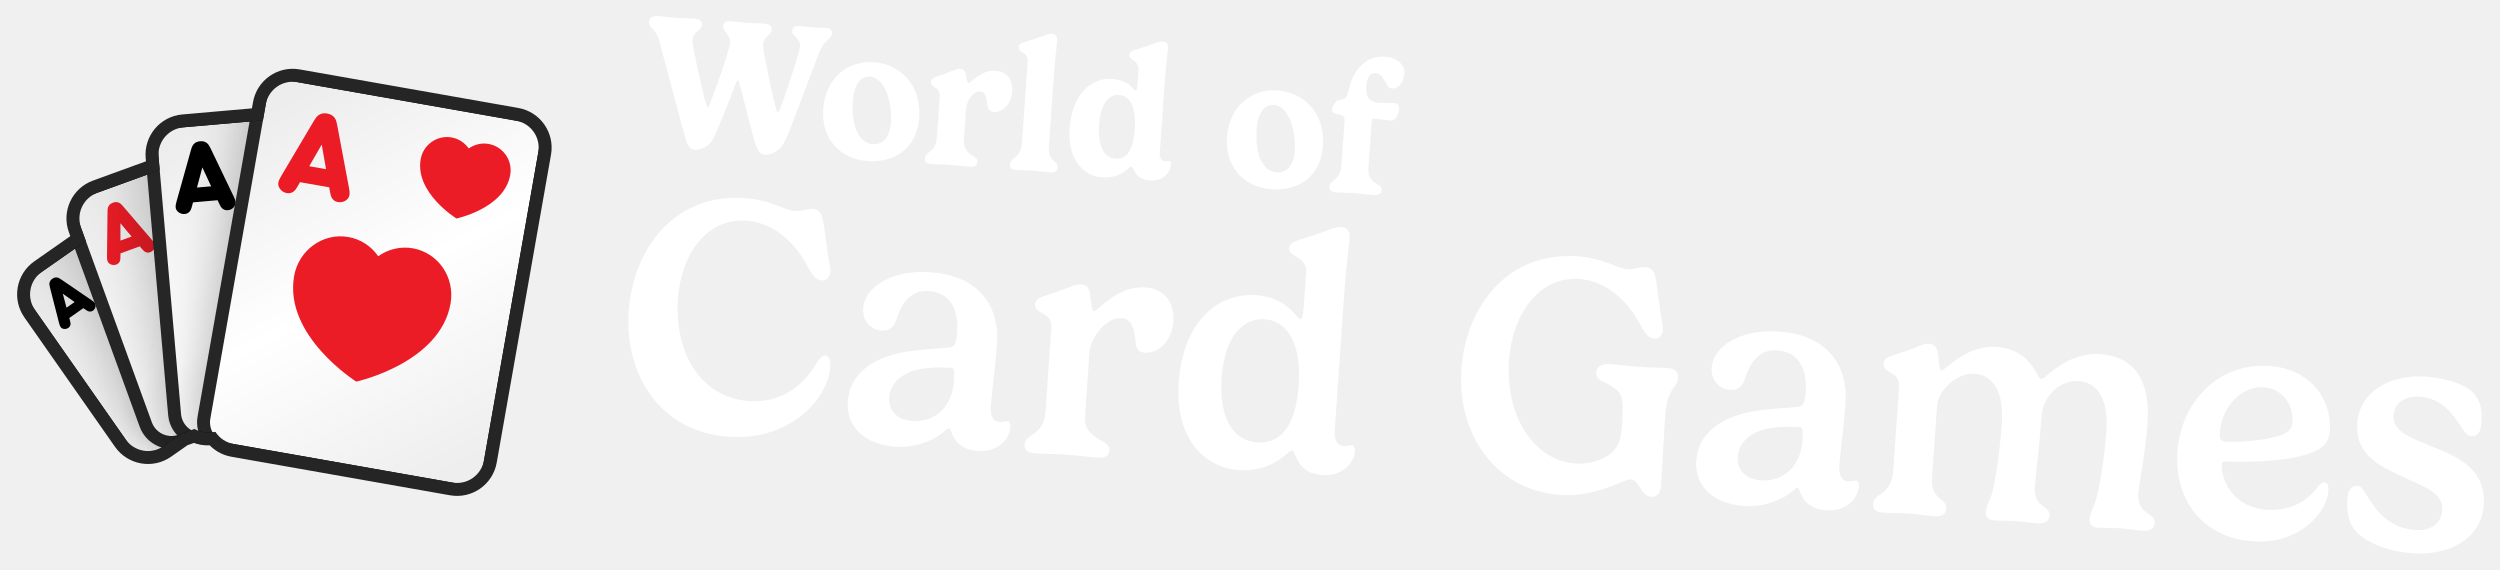
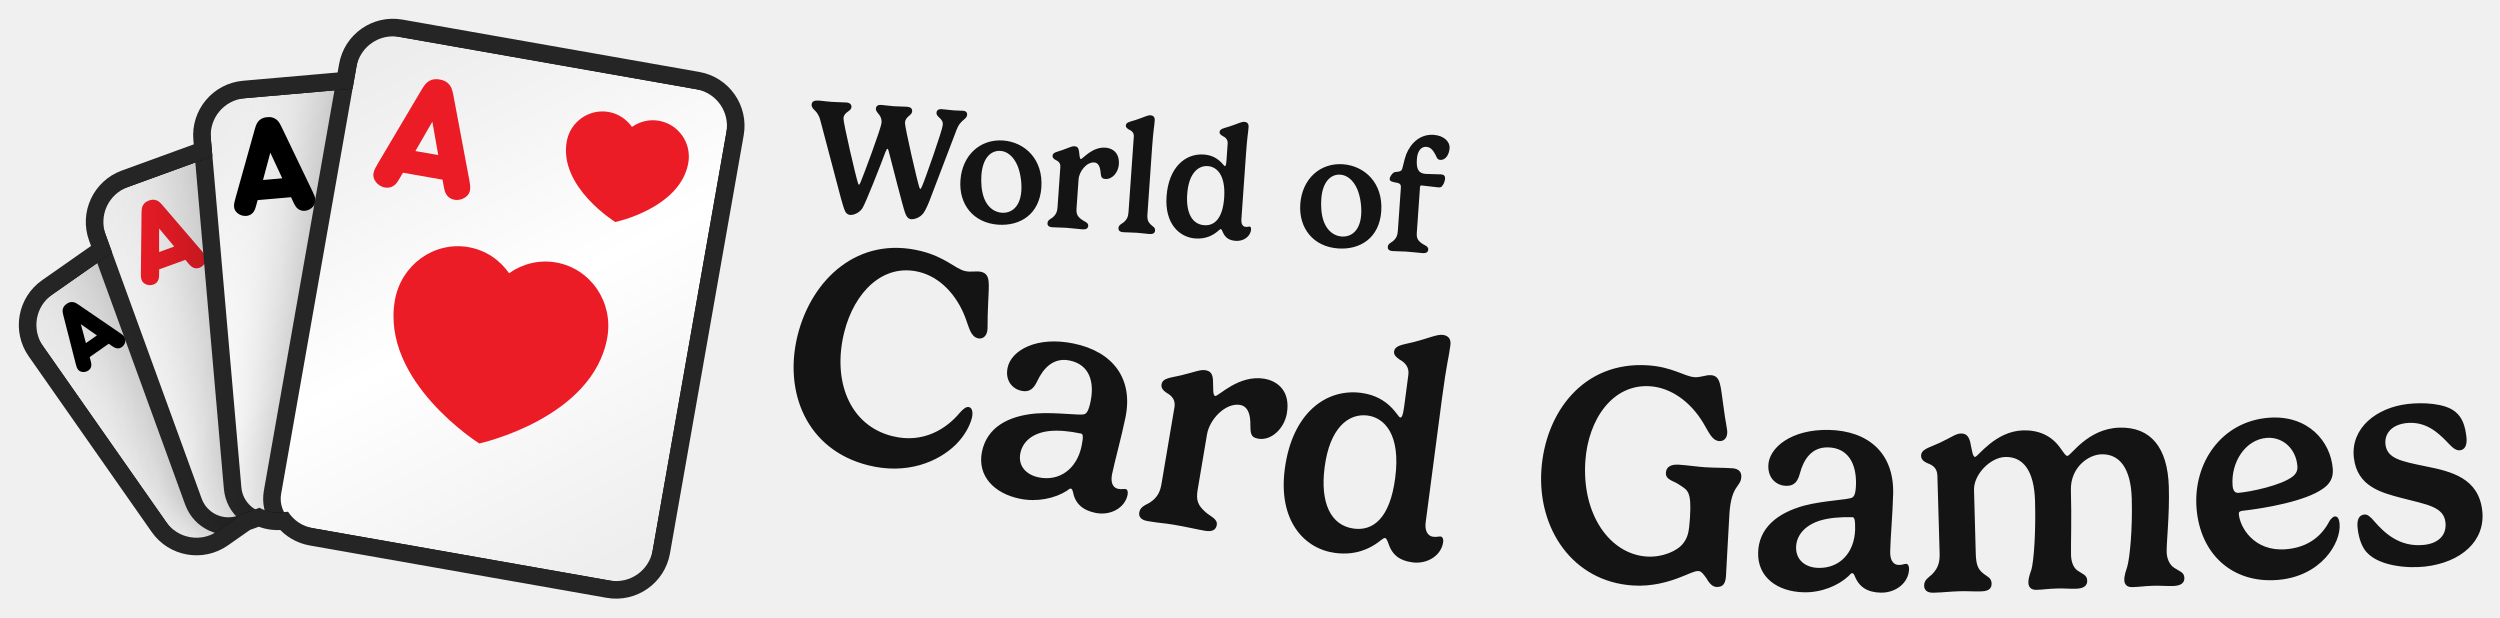
- <svg xmlns="http://www.w3.org/2000/svg" xmlns:xlink="http://www.w3.org/1999/xlink" viewBox="-3.76 -15.82 582.98 132.84" width="582.98" height="132.84">
+ <svg xmlns="http://www.w3.org/2000/svg" xmlns:xlink="http://www.w3.org/1999/xlink" viewBox="-3 -3 429.39 106" width="429.39" height="106">
  <defs>
    <rect id="path-1" x="0" y="0" width="5464" height="1280" />
    <rect id="path-3" x="0" y="0" width="1279.966" height="1280" />
    <path d="M654.667,7.381 L1041.451,230.691 C1067.755,245.877 1076.767,279.512 1061.581,305.816 L747.051,850.597 C731.865,876.902 698.23,885.914 671.926,870.727 L285.142,647.418 C271.344,639.451 262.304,626.408 259.019,612.01 L248.673,609.238 C237.588,606.268 228.207,600.115 221.247,592.027 L200.473,592.025 C198.498,592.025 196.547,591.921 194.626,591.718 L151.468,603.281 C122.13,611.142 91.974,593.731 84.112,564.393 L1.886,257.522 C-5.975,228.183 11.436,198.027 40.774,190.166 L145.477,162.11 L145.477,133.795 C145.477,103.422 170.1,78.799 200.473,78.799 L333.867,78.799 L340.716,53.24 C348.577,23.901 378.734,6.491 408.072,14.352 L563.147,55.903 L579.542,27.511 C594.728,1.207 628.363,-7.806 654.667,7.381 Z" id="path-5" />
    <filter x="-59.0%" y="-44.4%" width="218.0%" height="188.8%" filterUnits="objectBoundingBox" id="filter-7">
      <feOffset dx="0" dy="0" in="SourceAlpha" result="shadowOffsetOuter1" />
      <feGaussianBlur stdDeviation="64" in="shadowOffsetOuter1" result="shadowBlurOuter1" />
      <feColorMatrix values="0 0 0 0 0   0 0 0 0 0   0 0 0 0 0  0 0 0 0.32 0" type="matrix" in="shadowBlurOuter1" result="shadowMatrixOuter1" />
      <feMerge>
        <feMergeNode in="shadowMatrixOuter1" />
        <feMergeNode in="SourceGraphic" />
      </feMerge>
    </filter>
    <linearGradient x1="21.639%" y1="0%" x2="78.361%" y2="100%" id="linearGradient-8">
      <stop stop-color="#EDEDED" offset="0%" />
      <stop stop-color="#FFFFFF" offset="50.295%" />
      <stop stop-color="#EEEEEE" offset="100%" />
    </linearGradient>
    <filter x="-49.2%" y="-37.0%" width="198.3%" height="174.0%" filterUnits="objectBoundingBox" id="filter-9">
      <feOffset dx="0" dy="0" in="SourceAlpha" result="shadowOffsetOuter1" />
      <feGaussianBlur stdDeviation="64" in="shadowOffsetOuter1" result="shadowBlurOuter1" />
      <feColorMatrix values="0 0 0 0 0   0 0 0 0 0   0 0 0 0 0  0 0 0 0.32 0" type="matrix" in="shadowBlurOuter1" result="shadowMatrixOuter1" />
      <feMerge>
        <feMergeNode in="shadowMatrixOuter1" />
        <feMergeNode in="SourceGraphic" />
      </feMerge>
    </filter>
    <linearGradient x1="21.639%" y1="0%" x2="78.361%" y2="100%" id="linearGradient-10">
      <stop stop-color="#EDEDED" offset="0%" />
      <stop stop-color="#FFFFFF" offset="50.295%" />
      <stop stop-color="#EEEEEE" offset="100%" />
    </linearGradient>
    <filter x="-41.0%" y="-30.9%" width="181.9%" height="161.7%" filterUnits="objectBoundingBox" id="filter-11">
      <feOffset dx="0" dy="0" in="SourceAlpha" result="shadowOffsetOuter1" />
      <feGaussianBlur stdDeviation="64" in="shadowOffsetOuter1" result="shadowBlurOuter1" />
      <feColorMatrix values="0 0 0 0 0   0 0 0 0 0   0 0 0 0 0  0 0 0 0.32 0" type="matrix" in="shadowBlurOuter1" result="shadowMatrixOuter1" />
      <feMerge>
        <feMergeNode in="shadowMatrixOuter1" />
        <feMergeNode in="SourceGraphic" />
      </feMerge>
    </filter>
    <linearGradient x1="21.639%" y1="0%" x2="78.361%" y2="100%" id="linearGradient-12">
      <stop stop-color="#EDEDED" offset="0%" />
      <stop stop-color="#FFFFFF" offset="50.295%" />
      <stop stop-color="#EEEEEE" offset="100%" />
    </linearGradient>
    <filter x="-34.1%" y="-25.7%" width="168.3%" height="151.4%" filterUnits="objectBoundingBox" id="filter-13">
      <feOffset dx="0" dy="0" in="SourceAlpha" result="shadowOffsetOuter1" />
      <feGaussianBlur stdDeviation="64" in="shadowOffsetOuter1" result="shadowBlurOuter1" />
      <feColorMatrix values="0 0 0 0 0   0 0 0 0 0   0 0 0 0 0  0 0 0 0.32 0" type="matrix" in="shadowBlurOuter1" result="shadowMatrixOuter1" />
      <feMerge>
        <feMergeNode in="shadowMatrixOuter1" />
        <feMergeNode in="SourceGraphic" />
      </feMerge>
    </filter>
    <linearGradient x1="21.639%" y1="0%" x2="78.361%" y2="100%" id="linearGradient-14">
      <stop stop-color="#EDEDED" offset="0%" />
      <stop stop-color="#FFFFFF" offset="50.295%" />
      <stop stop-color="#EEEEEE" offset="100%" />
    </linearGradient>
  </defs>
  <g transform="translate(-11.594,-23.478) scale(0.11594)">
    <mask id="mask-4" fill="white">
      <use xlink:href="#path-3" />
    </mask>
    <g id="Mask" />
    <g id="Group" stroke-width="1" fill-rule="evenodd" mask="url(#mask-4)">
      <g transform="translate(700.504, 678.0126) rotate(-20) translate(-700.504, -678.0126)translate(166.0272, 238.9585)">
        <g transform="translate(-0, -0)">
          <mask id="mask-6" fill="white">
            <use xlink:href="#path-5" />
          </mask>
          <path stroke="#252525" stroke-width="26" d="M661.167,-3.877 L1047.951,219.432 C1080.473,238.209 1091.616,279.794 1072.839,312.316 L758.31,857.097 C739.533,889.619 697.948,900.762 665.426,881.986 L278.642,658.676 C264.448,650.481 253.966,637.684 248.632,622.685 L245.308,621.795 C234.009,618.767 223.884,612.979 215.705,605.026 L200.473,605.025 C198.91,605.025 197.353,604.972 195.803,604.861 L154.833,615.838 C118.559,625.557 81.275,604.031 71.555,567.758 L-10.671,260.886 C-20.39,224.613 1.136,187.328 37.41,177.609 L132.477,152.135 L132.477,133.795 C132.477,96.242 162.92,65.799 200.473,65.799 L323.892,65.799 L328.159,49.875 C337.879,13.602 375.163,-7.925 411.436,1.795 L556.877,40.764 L568.283,21.011 C587.06,-11.511 628.645,-22.654 661.167,-3.877 Z" />
          <g mask="url(#mask-6)">
            <g transform="translate(-12.346, -20.1207)">
              <g id="small_spade_1" filter="url(#filter-7)" transform="translate(210.9129, 389.3938) rotate(-15) translate(-210.9129, -389.3938)translate(49.8576, 175.5497)">
                <rect id="Background" stroke="#252525" stroke-width="26" fill="url(#linearGradient-8)" x="-13" y="-13" width="348.11" height="453.688" rx="54.996" />
                <path d="M243.897,27.593 C243.897,27.593 294.439,46.921 294.501,83.212 C294.501,98.995 281.209,111.813 264.79,111.831 C259.556,111.836 254.629,110.478 250.35,108.157 L256.538,128.766 L231.229,128.766 L237.404,108.197 C233.153,110.517 228.26,111.881 223.047,111.892 C206.62,111.901 193.284,99.118 193.266,83.326 C193.205,47.045 243.897,27.593 243.897,27.593 Z" id="Spade-small" fill="#000000" />
                <path d="M24.778,103.856 L51.007,34.253 C52.733,29.769 54.044,27.838 56.046,26.251 C58.462,24.32 61.015,23.561 64.605,23.561 C68.194,23.561 70.748,24.32 73.164,26.251 C75.165,27.838 76.477,29.769 78.202,34.253 L104.431,103.856 C106.709,109.926 108.228,114.686 103.603,119.308 C101.463,121.446 98.219,122.895 94.906,122.895 C92.214,122.895 89.798,121.998 88.073,120.412 C86.002,118.549 85.105,116.687 83.31,111.72 L81.861,107.719 L47.349,107.719 L45.899,111.72 C44.105,116.687 43.207,118.549 41.137,120.412 C39.411,121.998 36.995,122.895 34.303,122.895 C30.99,122.895 27.746,121.446 25.606,119.308 C20.982,114.686 22.5,109.926 24.778,103.856 Z M74.544,87.576 L64.605,60.259 L54.665,87.576 L74.544,87.576 Z" id="A" fill="#000000" />
              </g>
              <g id="small_diamond_1" filter="url(#filter-9)" transform="translate(351.0898, 355.5329) rotate(-360) translate(-351.0898, -355.5329)translate(157.8235, 98.9199)">
                <rect id="Background" stroke="#252525" stroke-width="26" fill="url(#linearGradient-10)" x="-13" y="-13" width="412.533" height="539.226" rx="54.996" />
                <polygon id="Diamond-small" fill="#EB1B28" points="300.954 22.074 353.401 93.826 300.954 165.557 248.485 93.826" />
                <path d="M29.802,125.878 L61.277,42.355 C63.348,36.974 64.921,34.657 67.323,32.753 C70.222,30.435 73.287,29.524 77.594,29.524 C81.901,29.524 84.966,30.435 87.865,32.753 C90.267,34.657 91.841,36.974 93.911,42.355 L125.386,125.878 C128.119,133.163 129.942,138.875 124.392,144.421 C121.824,146.987 117.932,148.725 113.956,148.725 C110.725,148.725 107.826,147.649 105.756,145.745 C103.271,143.51 102.194,141.275 100.041,135.315 L98.301,130.514 L56.887,130.514 L55.148,135.315 C52.994,141.275 51.917,143.51 49.432,145.745 C47.362,147.649 44.463,148.725 41.232,148.725 C37.257,148.725 33.364,146.987 30.796,144.421 C25.247,138.875 27.069,133.163 29.802,125.878 Z M89.521,106.343 L77.594,73.562 L65.667,106.343 L89.521,106.343 Z" id="A" fill="#EB1B28" />
              </g>
              <g id="small_clover_1" filter="url(#filter-11)" transform="translate(511.6136, 377.7066) rotate(-345) translate(-511.6136, -377.7066)translate(279.6941, 69.771)">
                <rect id="Background" stroke="#252525" stroke-width="26" fill="url(#linearGradient-12)" x="-13" y="-13" width="489.839" height="641.871" rx="54.996" />
                <path d="M347.866,39.734 C367.599,39.734 383.595,55.536 383.595,75.06 C383.595,84.425 379.905,92.946 373.883,99.274 C378.307,97.333 383.203,96.253 388.353,96.253 C408.072,96.253 424.081,112.082 424.081,131.58 C424.081,151.104 408.072,166.919 388.353,166.919 C372.39,166.919 358.858,156.556 354.282,142.251 C354.334,142.684 354.408,143.092 354.506,143.474 C358.945,160.826 367.798,185.424 367.798,185.424 L328,185.424 C328,185.424 336.827,160.734 341.253,143.474 C341.354,143.079 341.428,142.656 341.479,142.206 C336.916,156.534 323.372,166.919 307.393,166.919 C287.646,166.919 271.677,151.104 271.677,131.58 C271.677,112.082 287.646,96.253 307.393,96.253 C312.539,96.253 317.432,97.331 321.855,99.271 C315.837,92.944 312.15,84.424 312.15,75.06 C312.15,55.536 328.133,39.734 347.866,39.734 Z" id="Clover-small" fill="#000000" />
                <path d="M28.576,146.475 L66.345,46.247 C68.83,39.79 70.719,37.009 73.601,34.724 C77.08,31.943 80.758,30.85 85.926,30.85 C91.095,30.85 94.772,31.943 98.251,34.724 C101.133,37.009 103.022,39.79 105.507,46.247 L143.276,146.475 C146.556,155.216 148.743,162.07 142.084,168.726 C139.003,171.805 134.331,173.891 129.56,173.891 C125.684,173.891 122.205,172.6 119.72,170.315 C116.738,167.633 115.446,164.951 112.862,157.799 L110.775,152.038 L61.078,152.038 L58.99,157.799 C56.406,164.951 55.114,167.633 52.132,170.315 C49.647,172.6 46.168,173.891 42.292,173.891 C37.521,173.891 32.85,171.805 29.768,168.726 C23.109,162.07 25.296,155.216 28.576,146.475 Z M100.239,123.032 L85.926,83.696 L71.613,123.032 L100.239,123.032 Z" id="A" fill="#000000" />
              </g>
              <g id="small_heart_1" filter="url(#filter-13)" transform="translate(675.6425, 459.1748) rotate(-330) translate(-675.6425, -459.1748)translate(397.3371, 89.6494)">
                <rect id="Background" stroke="#252525" stroke-width="26" fill="url(#linearGradient-14)" x="-13" y="-13" width="582.611" height="765.051" rx="54.996" />
                <path d="M341.635,288.824 C315.976,288.845 292.736,299.456 275.815,316.611 C258.851,299.507 235.579,288.948 209.909,288.989 C158.08,289.041 116.117,332.207 116.16,385.365 C116.309,507.485 276.113,572.616 276.113,572.616 C276.113,572.616 435.789,507.092 435.619,384.932 C435.544,331.774 393.497,288.752 341.635,288.824" id="Heart-big" fill="#EB1B28" />
                <path d="M417.458,71.521 C407.751,61.933 394.392,55.711 379.689,55.711 C350.027,55.745 325.983,79.908 326.015,109.677 C326.095,178.084 417.593,214.563 417.593,214.563 C417.593,214.563 508.981,177.883 508.901,109.459 C508.854,79.674 484.777,55.594 455.084,55.627 C440.412,55.627 427.165,61.899 417.458,71.521 Z" id="Heart-small" fill="#EB1B28" />
                <path d="M56.059,190.564 L101.383,70.289 C104.365,62.541 106.631,59.203 110.09,56.462 C114.264,53.124 118.677,51.813 124.88,51.813 C131.082,51.813 135.495,53.124 139.67,56.462 C143.129,59.203 145.395,62.541 148.377,70.289 L193.701,190.564 C197.637,201.054 200.261,209.278 192.269,217.265 C188.572,220.96 182.966,223.464 177.241,223.464 C172.589,223.464 168.415,221.914 165.433,219.172 C161.855,215.954 160.304,212.735 157.203,204.153 L154.698,197.239 L95.061,197.239 L92.556,204.153 C89.455,212.735 87.905,215.954 84.327,219.172 C81.345,221.914 77.17,223.464 72.518,223.464 C66.793,223.464 61.187,220.96 57.49,217.265 C49.499,209.278 52.123,201.054 56.059,190.564 Z M142.055,162.432 L124.88,115.228 L107.704,162.432 L142.055,162.432 Z" id="A" fill="#EB1B28" />
              </g>
            </g>
          </g>
        </g>
      </g>
    </g>
  </g>
-   <path fill="#ffffff" d="M167.73 3.87C167.95 3.27 168.15 2.91 168.3 2.92C168.41 2.93 168.55 3.11 168.63 3.52C169.55 6.76 171.84 16.35 172.62 18.33C173.06 19.48 173.58 20.2 174.65 20.27C175.31 20.32 177.4 19.92 178.61 18.2C179.25 17.28 180.16 15.26 180.78 13.55L187.18 -3.39C188.38 -6.66 190.15 -6.54 190.25 -8.02C190.3 -8.76 189.85 -9.23 189 -9.29C188.13 -9.35 187.27 -9.32 186.4 -9.39C185.44 -9.45 183.57 -9.69 182.72 -9.75C181.47 -9.84 181.04 -9.32 180.99 -8.62C180.9 -7.29 182.94 -6.95 182.8 -4.99C182.69 -3.46 178.95 7.7 178.09 9.66C177.89 10.1 177.74 10.38 177.63 10.37C177.54 10.37 177.44 10.18 177.31 9.82C176.68 7.98 174.08 -4.19 174.17 -5.37C174.3 -7.34 176.1 -7.58 176.19 -8.87C176.25 -9.77 175.63 -10.25 174.53 -10.32C173.4 -10.4 172.04 -10.39 170.29 -10.51C169.33 -10.58 167.46 -10.82 166.59 -10.88C165.37 -10.97 164.94 -10.45 164.89 -9.75C164.8 -8.42 166.63 -7.92 166.47 -5.67C166.35 -4.01 162.43 6.88 161.7 8.6C161.59 8.9 161.41 9.24 161.28 9.23C161.2 9.22 161.08 9.02 161.01 8.79C160.31 6.88 157.61 -5.37 157.69 -6.5C157.83 -8.51 159.86 -8.68 159.95 -10.01C160.01 -10.81 159.5 -11.38 158.34 -11.46C157.19 -11.54 155.61 -11.54 153.8 -11.67C151.96 -11.79 151.06 -11.97 150.01 -12.04C148.44 -12.15 147.65 -11.85 147.57 -10.74C147.52 -10.04 148.07 -9.41 148.48 -9.01C149.42 -8.05 149.81 -7.01 150.05 -6.05L155.4 13.99C155.78 15.44 156.29 17.01 156.34 17.19C156.74 18.34 157.31 19.06 158.38 19.13C159.01 19.18 161.03 18.77 162.25 17.06C163.08 15.87 166.22 7.89 167.73 3.87ZM199.15 2.05C200.63 2.16 202.06 3.4 203.01 5.74C203.77 7.75 204.17 10.54 204.01 12.76C203.74 16.61 201.77 17.94 199.76 17.8C198.21 17.69 196.73 16.6 195.89 14.48C195.11 12.43 194.97 9.81 195.11 7.78C195.41 3.44 197.25 1.92 199.15 2.05ZM188.2 9.62C187.74 16.19 191.8 21.25 198.63 21.73C204.76 22.16 210.08 18.89 210.59 11.58C211.13 3.83 206.02 -0.89 199.98 -1.31C193.63 -1.75 188.69 2.7 188.2 9.62ZM224.89 5.5C225.66 5.55 226.17 6.35 226.36 7.75C226.58 9.28 226.58 10.18 228.02 10.28C230.18 10.43 232.1 8.11 232.27 5.71C232.51 2.24 230.57 0.83 228.43 0.68C224.92 0.43 222.59 3.63 222.11 3.59C221.74 3.57 221.67 2.66 221.55 1.8C221.33 0.67 220.89 0.28 220.09 0.23C219.32 0.17 218.7 0.61 216.47 1.44C214.76 2.05 213.39 2.15 213.32 3.26C213.28 3.85 213.65 4.16 214.09 4.48C214.72 4.81 215.47 5.39 215.38 6.65L214.72 16.08C214.65 17.19 214.44 18.32 213.29 19.38C212.84 19.76 212 20.19 211.94 21.13C211.89 21.78 212.2 22.35 213.27 22.42C215.13 22.55 216.05 22.51 217.53 22.61C219.69 22.76 221.17 22.98 222.44 23.07C223.72 23.16 224.15 22.66 224.2 21.92C224.27 20.91 223.05 20.61 222.36 20.01C221.21 19.01 220.91 18.27 221.03 16.54L221.51 9.69C221.66 7.57 223.15 5.38 224.89 5.5ZM242.76 -6.41C242.83 -7.41 242.32 -7.89 241.47 -7.95C240.51 -8.01 239.16 -7.25 236.96 -6.55C235.23 -5.97 233.87 -5.87 233.79 -4.82C233.75 -4.23 234.17 -3.92 234.61 -3.62C235.24 -3.27 235.97 -2.65 235.89 -1.56L234.56 17.47C234.48 18.58 234.27 19.7 233.1 20.76C232.68 21.15 231.82 21.57 231.75 22.51C231.7 23.17 232.02 23.74 233.08 23.81C234.66 23.92 235.91 23.9 237.35 24C238.48 24.08 239.98 24.29 241.11 24.37C242.38 24.46 242.83 23.97 242.88 23.22C242.95 22.24 242.22 22.04 241.63 21.34C241.03 20.62 240.72 19.94 240.84 18.21L241.99 1.85C242.39 -3.85 242.6 -4.1 242.76 -6.41ZM256.44 21.19C253.74 21 252.19 18.33 252.54 13.31C252.91 8.07 254.97 6.15 257.27 6.31C259.25 6.45 261.26 8.41 260.85 14.28C260.47 19.76 258.65 21.34 256.44 21.19ZM264.49 26.27C267 26.44 269.15 24.84 269.31 22.55C269.34 22.05 269.15 21.71 268.91 21.69C268.6 21.67 268.35 21.8 267.89 21.77C266.93 21.7 266.63 20.72 266.69 19.87L267.82 3.65C268.22 -2.04 268.44 -2.29 268.6 -4.6C268.67 -5.61 268.15 -6.08 267.3 -6.14C266.34 -6.21 264.95 -5.45 262.78 -4.75C261.02 -4.17 259.66 -4.07 259.58 -3.02C259.54 -2.43 260 -2.11 260.44 -1.82C261.08 -1.47 261.82 -0.74 261.73 0.44L261.51 3.59C261.41 5.05 261.26 5.34 261.04 5.33C260.69 5.3 259.5 2.85 255.64 2.58C250.64 2.23 246.22 6.2 245.67 14.14C245.15 21.47 248.93 25.25 253.31 25.55C256.15 25.75 257.96 24.61 258.98 23.78C259.52 23.36 259.82 23.03 260.02 23.04C260.28 23.06 260.39 23.42 260.61 23.76C261.41 25.44 262.52 26.13 264.49 26.27ZM293.31 8.64C294.79 8.74 296.22 9.98 297.17 12.33C297.93 14.33 298.33 17.12 298.17 19.35C297.9 23.19 295.92 24.52 293.92 24.38C292.37 24.27 290.89 23.18 290.05 21.06C289.27 19.01 289.12 16.39 289.27 14.36C289.57 10.02 291.41 8.5 293.31 8.64ZM282.36 16.2C281.9 22.77 285.96 27.84 292.79 28.31C298.92 28.74 304.23 25.47 304.74 18.16C305.29 10.42 300.18 5.7 294.13 5.27C287.78 4.83 282.84 9.29 282.36 16.2ZM316.11 12.36C316.15 11.88 316.35 11.83 316.48 11.84C317.22 11.89 320 12.26 320.53 12.29C320.94 12.32 321.23 12.21 321.42 12.05C322.07 11.5 322.46 10.28 322.51 9.56C322.58 8.56 322.03 8.28 321.34 8.23C320.77 8.19 318.49 8.18 317.7 8.13C315.22 7.95 314.69 6.38 314.85 4.03C314.97 2.43 315.72 1.1 316.96 1.19C318.2 1.28 318.78 2.39 319.39 3.42C319.74 4.08 319.96 4.73 320.85 4.8C322.75 4.93 323.62 2.86 323.73 1.25C323.86 -0.52 322.25 -2.39 319.2 -2.6C315.31 -2.87 312.72 -0.29 311.48 2.76C310.84 4.36 310.44 6.68 310.04 7.02C309.44 7.51 308.59 7.36 308.07 7.65C307.58 7.97 306.9 9.02 306.85 9.69C306.79 10.5 307.55 10.66 308.78 10.93C309.47 11.11 309.84 11.48 309.78 12.38L309.05 22.68C308.98 23.79 308.75 24.91 307.6 25.97C307.15 26.36 306.31 26.78 306.25 27.72C306.2 28.37 306.51 28.94 307.58 29.02C309.13 29.13 310.43 29.11 311.84 29.21C314.03 29.36 315.39 29.57 316.64 29.65C317.92 29.74 318.38 29.25 318.43 28.51C318.5 27.5 317.25 27.13 316.57 26.56C315.41 25.55 315.24 24.86 315.36 23.14Z" />
-   <path fill="#ffffff" d="M142.85 56.75C141.82 71.52 150.12 84.9 166.18 86.03C176.27 86.73 183.45 82.03 187.05 76.99C188.79 74.49 189.73 71.81 189.88 69.63C189.95 68.54 189.66 67.15 188.69 67.08C187.91 67.03 187.26 67.92 186.64 68.9C184.14 73.3 179.05 78.27 170.87 77.7C159.73 76.92 153.44 66.54 154.33 53.91C155.05 43.51 160.94 34.99 170.37 35.65C175.67 36.02 180.59 39.58 183.81 44.97C185.18 47.26 185.97 49.43 187.84 49.56C188.85 49.63 189.76 48.99 189.86 47.55C189.93 46.53 189.47 45.25 188.87 40.43C188.18 35.68 188.28 33.07 185.79 32.89C184.43 32.8 183.24 33.5 181.61 33.38C179.07 33.21 176.11 30.81 169.91 30.37C153.55 29.23 143.87 42.18 142.85 56.75ZM218.69 73.06C218.28 79.02 214.3 82.73 209 82.36C205.65 82.13 203.36 80.09 203.59 76.86C203.78 74.09 205.8 71.49 210.03 70.41C212.3 69.87 214.93 69.74 218.16 69.97C218.67 70 218.86 70.72 218.69 73.06ZM206.11 66.46C199.07 68.04 194.35 71.71 193.93 77.83C193.49 84.06 198.39 87.89 204.98 88.35C209.42 88.66 213.76 87.08 216.46 84.8C216.79 84.51 217.14 84.07 217.41 84.09C217.68 84.11 217.9 84.44 218.03 84.8C219 87.72 221.09 89.12 224.41 89.35C228.3 89.63 231.61 87.12 231.84 83.77C231.91 82.87 231.55 82.41 231.24 82.39C230.65 82.35 230.24 82.64 229.3 82.57C227.59 82.45 227.16 80.78 227.28 79.06C227.53 75.52 228.37 69.54 228.73 64.48C229.43 54.39 223.32 48.36 213.26 47.66C203.72 46.99 197.84 51.47 197.53 55.95C197.29 59.38 199.6 61.11 201.78 61.26C203.92 61.41 204.79 60.22 205.39 58.34C206.5 54.82 208.67 51.76 212.84 52.05C217.98 52.41 219.8 56.61 219.45 61.64C219.28 64.09 218.85 64.69 218.4 64.97C217.41 65.57 211.28 65.37 206.11 66.46ZM257.9 58.37C259.57 58.49 260.56 60.01 260.86 62.42C261.2 64.87 261.03 66.27 263.29 66.43C266.68 66.66 269.58 63.15 269.85 59.33C270.24 53.79 266.88 51.44 263.33 51.2C256.75 50.74 252.21 56.8 251.39 56.74C250.73 56.7 250.71 54.7 250.45 52.84C250.18 51.14 249.51 50.58 248.31 50.5C247.02 50.41 245.71 51.18 242.38 52.36C239.77 53.27 237.72 53.44 237.6 55.15C237.54 56.09 238.2 56.64 239 57.09C240.32 57.69 241.56 58.56 241.41 60.59L240.05 80.03C239.91 82.02 239.49 83.67 237.46 85.25C236.67 85.83 235.26 86.39 235.16 87.87C235.09 88.85 235.58 89.74 237.45 89.87C240.68 90.1 241.71 89.98 244.12 90.15C247.44 90.38 250.03 90.75 252.1 90.9C254.2 91.05 254.88 90.27 254.96 89.14C255.07 87.54 252.95 87.08 251.8 86.18C249.75 84.7 249.09 83.48 249.28 80.8L250.27 66.61C250.55 62.68 254.19 58.11 257.9 58.37ZM289.43 87.36C283.58 86.95 280.48 81.41 281.12 72.25C281.81 62.4 286.25 58.28 291.16 58.62C295.41 58.92 299.88 62.8 299.09 73.98C298.38 84.23 294.34 87.7 289.43 87.36ZM304.75 94.97C308.61 95.24 311.96 92.74 312.19 89.38C312.25 88.49 311.86 88.03 311.54 88.01C310.96 87.97 310.59 88.25 309.61 88.19C307.9 88.07 307.35 86.38 307.47 84.67L309.68 53.03C310.32 43.91 310.74 42.92 310.97 39.65C311.09 38.01 310.32 37.21 308.92 37.12C307.4 37.01 305.36 38.2 301.59 39.38C298.99 40.22 296.98 40.43 296.86 42.07C296.8 43 297.62 43.53 298.41 44.02C299.74 44.62 300.95 45.76 300.82 47.63L300.25 55.74C300.08 58.15 299.81 58.64 299.42 58.62C298.76 58.57 296.41 53.51 289.21 53.01C280.2 52.38 272.09 59.21 271.1 73.39C270.18 86.49 277.19 93.24 285.1 93.79C290.36 94.16 293.76 92.09 295.62 90.58C296.58 89.82 297.09 89.23 297.44 89.25C297.83 89.28 298.03 89.8 298.3 90.37C299.53 93.51 301.56 94.75 304.75 94.97ZM360.03 99.58C365.02 99.93 369.3 98.62 372.24 97.46C374.25 96.7 375.72 95.9 376.69 95.97C377.43 96.02 378.07 96.97 378.71 97.87C379.48 99.26 380.29 99.94 381.15 100C382.94 100.13 383.49 99.03 383.61 97.2C383.78 94.82 384.24 85.46 384.52 81.48C385.03 74.19 387.37 74.87 387.55 72.26C387.64 71.05 386.96 70.14 385.36 70.03C382.67 69.84 380.82 69.91 378.37 69.73C376.58 69.61 373.79 69.22 371.76 69.08C369.65 68.93 368.58 69.68 368.49 71.08C368.35 72.99 370.57 73.14 371.99 74.22C373.89 75.53 375.02 75.69 374.54 82.55C374.29 86.05 374.05 87.33 372.88 88.89C371.49 90.83 367.61 92.55 363.56 92.27C354.36 91.63 347.18 81.77 348.14 68.13C348.88 57.53 355.1 48.57 364.53 49.23C369.83 49.6 374.75 53.15 377.98 58.55C379.34 60.84 380.13 63.01 382 63.14C383.02 63.21 383.92 62.57 384.02 61.12C384.09 60.11 383.64 58.83 383.03 54.01C382.35 49.26 382.45 46.64 379.96 46.47C378.59 46.37 377.41 47.07 375.77 46.96C373.24 46.78 370.27 44.38 364.08 43.95C347.71 42.81 338.04 55.75 337.02 70.33C335.99 85.1 344.76 98.51 360.03 99.58ZM416.56 86.89C416.14 92.86 412.16 96.57 406.87 96.2C403.51 95.97 401.23 93.93 401.46 90.69C401.65 87.93 403.67 85.33 407.9 84.25C410.17 83.71 412.8 83.58 416.03 83.8C416.54 83.84 416.72 84.56 416.56 86.89ZM403.98 80.3C396.94 81.88 392.22 85.54 391.79 91.66C391.36 97.9 396.26 101.72 402.84 102.18C407.29 102.49 411.63 100.92 414.33 98.64C414.66 98.35 415.01 97.91 415.28 97.92C415.55 97.94 415.77 98.27 415.9 98.63C416.87 101.56 418.96 102.96 422.27 103.19C426.17 103.46 429.48 100.95 429.71 97.6C429.78 96.71 429.42 96.25 429.1 96.23C428.52 96.19 428.11 96.47 427.17 96.41C425.46 96.29 425.03 94.61 425.15 92.9C425.4 89.35 426.24 83.38 426.6 78.32C427.3 68.22 421.19 62.2 411.13 61.49C401.59 60.83 395.71 65.31 395.4 69.79C395.16 73.22 397.47 74.95 399.65 75.1C401.79 75.25 402.66 74.06 403.26 72.18C404.37 68.66 406.54 65.6 410.71 65.89C415.85 66.25 417.67 70.45 417.32 75.47C417.15 77.93 416.72 78.52 416.27 78.81C415.28 79.4 409.15 79.21 403.98 80.3ZM472.3 72.58C471.8 72.55 471.5 71.78 470.76 70.56C468.81 67.05 465.64 65.34 461.75 65.07C454.77 64.58 449.77 70.62 449.03 70.56C448.4 70.52 448.39 68.52 448.17 66.67C447.89 64.96 447.19 64.41 446.02 64.32C444.73 64.23 443.66 65.02 440.33 66.2C437.72 67.11 435.59 67.28 435.47 68.99C435.4 70 436.18 70.57 436.9 70.97C438.11 71.56 439.23 72.39 439.09 74.41L437.73 93.86C437.59 95.84 437.2 97.5 435.25 99.09C434.5 99.66 433.13 100.23 433.03 101.71C432.96 102.68 433.45 103.58 435.24 103.71C437.65 103.87 439.58 103.81 441.8 103.97C443.71 104.1 445.25 104.41 447.28 104.55C449.3 104.69 449.99 103.91 450.06 102.78C450.17 101.26 448.98 100.95 448 99.86C446.98 98.77 446.63 97.65 446.81 94.96L447.94 78.87C448.21 74.93 452.87 71.07 456.61 71.33C461.13 71.65 463.56 75.5 463.03 83.17C462.49 90.81 461.28 98.05 460.42 100.3C460.09 101.02 459.42 102.3 459.33 103.55C459.26 104.52 459.71 105.42 461.19 105.52C463.14 105.66 464.01 105.52 466.39 105.69C468.37 105.83 469.41 106.09 471.16 106.22C473.23 106.36 474.1 105.64 474.18 104.47C474.29 102.99 473.17 102.72 471.95 101.65C470.89 100.68 470.64 99.09 470.75 97.57C470.93 95 471.82 88.45 472.32 81.28C472.71 75.71 477.46 72.79 480.89 73.03C485.41 73.34 487.96 77.2 487.42 84.88C486.88 92.52 485.48 99.74 484.58 101.99C484.29 102.71 483.61 103.99 483.53 105.24C483.46 106.22 483.91 107.11 485.35 107.21C487.34 107.35 488.21 107.21 490.58 107.38C492.53 107.52 493.96 107.81 495.67 107.93C497.74 108.08 498.61 107.35 498.69 106.18C498.8 104.7 497.64 104.43 496.35 103.36C495.2 102.42 494.76 100.78 494.87 99.26C495.05 96.69 496.53 90.1 497.03 82.93C497.73 72.91 493.93 67.32 486.06 66.77C478.03 66.21 473.2 72.65 472.3 72.58ZM530.8 82.67C530.73 83.76 530.24 84.51 529.3 85.07C526.16 86.92 518.02 87.37 515.06 87.16C514.12 87.1 513.79 86.33 513.87 85.12C514.27 79.36 518.67 74.1 524.17 74.49C528.26 74.77 531.11 78.3 530.8 82.67ZM536.33 89.28C538.11 88.42 539.38 87.1 539.55 84.69C540.04 77.63 535.28 70.21 525.42 69.52C513.45 68.69 504.81 78.03 504.01 89.48C503.21 100.94 510.04 109.6 521.58 110.41C532.68 111.19 538.86 103.47 539.19 98.76C539.29 97.35 538.94 96.7 538.32 96.66C537.85 96.63 537.27 97.06 536.81 97.57C534.51 100.78 530.76 103.45 524.8 103.04C516.73 102.47 514.14 95.79 514.37 92.48C514.41 91.93 514.7 91.8 515.44 91.81C521.1 92.01 531.5 91.76 536.33 89.28ZM561.86 71.99C553.95 71.44 546.47 75.3 545.94 82.86C545.43 90.11 551 92.77 556.05 95.12C561.77 97.83 566.03 99.11 565.75 103.12C565.53 106.2 563.25 108.04 559.47 107.77C553.04 107.32 549.96 102.72 548.13 99.66C547.44 98.43 546.76 97.52 545.94 97.47C544.57 97.37 543.8 98.41 543.64 100.6C543.45 103.4 543.95 105.79 544.91 107.15C547.38 110.96 554.02 112.87 558.66 113.2C567.7 113.83 574.88 109.67 575.43 101.92C575.99 93.77 569.82 90.84 563.3 88.27C557.63 85.95 554.16 84.65 554.41 81.03C554.6 78.34 556.81 76.42 560.55 76.68C565.42 77.02 567.96 80.45 569.63 82.91C570.66 84.43 571.38 85.82 572.67 85.91C573.88 85.99 574.73 84.99 574.87 82.93C575.09 79.89 574.72 77.83 573.27 76.12C571.11 73.5 565.67 72.26 561.86 71.99Z" />
+   <path fill="#141414" d="M149.09 23.08C149.23 22.75 149.35 22.55 149.42 22.55C149.49 22.56 149.56 22.67 149.62 22.89C150.13 24.82 152.07 32.56 152.48 33.63C152.72 34.24 153 34.62 153.55 34.66C153.9 34.68 154.99 34.48 155.64 33.56C155.99 33.06 156.48 31.97 156.82 31.03L161.31 19.26C161.97 17.5 163.05 17.57 163.11 16.72C163.14 16.32 162.89 16.05 162.41 16.02C161.94 15.99 161.33 16 160.85 15.96C160.33 15.93 159.24 15.78 158.79 15.75C158.12 15.7 157.87 15.99 157.85 16.36C157.79 17.18 159.02 17.26 158.93 18.45C158.87 19.35 155.87 27.87 155.36 29.01C155.23 29.28 155.13 29.47 155.06 29.46C155.02 29.46 154.98 29.36 154.9 29.18C154.56 28.18 152.39 18.83 152.44 18.07C152.52 16.95 153.62 16.87 153.67 16.13C153.71 15.6 153.34 15.37 152.75 15.33C152.14 15.29 151.39 15.3 150.44 15.24C149.93 15.2 148.84 15.06 148.35 15.02C147.72 14.98 147.47 15.26 147.44 15.64C147.38 16.43 148.5 16.65 148.41 18.06C148.33 19.1 145.21 27.36 144.81 28.3C144.74 28.47 144.63 28.73 144.53 28.73C144.48 28.72 144.42 28.61 144.38 28.5C144.01 27.45 141.82 18.01 141.87 17.32C141.95 16.19 143.18 16.17 143.24 15.4C143.27 14.96 143 14.65 142.35 14.6C141.73 14.56 140.78 14.56 139.77 14.49C138.8 14.42 138.29 14.32 137.74 14.28C136.87 14.22 136.45 14.38 136.4 14.97C136.38 15.37 136.68 15.73 136.91 15.92C137.45 16.43 137.73 17.02 137.89 17.64L141.46 31.15C141.67 31.9 141.95 32.81 141.99 32.89C142.19 33.49 142.5 33.88 143.06 33.92C143.39 33.95 144.44 33.74 145.09 32.82C145.63 32.04 148.31 25.19 149.09 23.08ZM168.85 22.92C169.97 22.99 171.06 23.83 171.75 25.43C172.26 26.65 172.52 28.35 172.42 29.79C172.22 32.6 170.67 33.65 169.06 33.54C167.93 33.46 166.73 32.76 166.07 31.16C165.55 29.88 165.48 28.3 165.56 27.1C165.78 24.08 167.23 22.8 168.85 22.92ZM161.96 27.98C161.67 32.11 164.19 35.29 168.44 35.59C172.24 35.85 175.54 33.79 175.86 29.2C176.2 24.37 173.03 21.4 169.27 21.13C165.34 20.86 162.26 23.66 161.96 27.98ZM184.95 24.9C185.54 24.94 185.89 25.48 186 26.33C186.12 27.19 186.05 27.69 186.85 27.74C188.05 27.83 189.08 26.59 189.17 25.24C189.31 23.28 188.12 22.45 186.87 22.36C184.54 22.2 182.94 24.34 182.65 24.32C182.42 24.31 182.41 23.6 182.32 22.94C182.22 22.34 181.99 22.15 181.56 22.12C181.11 22.08 180.64 22.36 179.47 22.77C178.54 23.1 177.82 23.16 177.78 23.76C177.76 24.09 177.99 24.29 178.27 24.45C178.74 24.66 179.17 24.97 179.12 25.68L178.64 32.55C178.6 33.25 178.44 33.84 177.73 34.4C177.45 34.6 176.95 34.8 176.91 35.32C176.89 35.67 177.06 35.98 177.72 36.03C178.87 36.11 179.23 36.06 180.08 36.12C181.25 36.21 182.17 36.34 182.9 36.39C183.64 36.44 183.88 36.17 183.91 35.77C183.95 35.21 183.2 35.04 182.8 34.72C182.07 34.2 181.84 33.77 181.9 32.82L182.25 27.81C182.35 26.42 183.64 24.81 184.95 24.9ZM195.33 17.7C195.37 17.12 195.1 16.84 194.6 16.8C194.07 16.77 193.37 17.19 192.04 17.61C191.12 17.9 190.41 17.98 190.37 18.55C190.35 18.89 190.61 19.07 190.89 19.24C191.36 19.45 191.78 19.8 191.74 20.43L190.83 33.4C190.78 34.11 190.63 34.69 189.91 35.25C189.63 35.45 189.14 35.65 189.1 36.17C189.08 36.52 189.25 36.83 189.91 36.88C190.79 36.94 191.44 36.92 192.27 36.98C192.94 37.02 193.78 37.15 194.38 37.19C195.13 37.25 195.37 36.97 195.39 36.57C195.43 36.04 194.98 35.92 194.62 35.54C194.23 35.15 194.01 34.75 194.08 33.8L194.87 22.43C195.1 19.2 195.25 18.85 195.33 17.7ZM203.84 35.68C201.77 35.54 200.68 33.58 200.91 30.35C201.15 26.86 202.72 25.41 204.45 25.53C205.95 25.63 207.53 27 207.26 30.96C207 34.58 205.57 35.8 203.84 35.68ZM209.25 38.37C210.62 38.47 211.8 37.58 211.88 36.4C211.91 36.08 211.76 35.92 211.65 35.91C211.45 35.9 211.32 36 210.97 35.97C210.37 35.93 210.17 35.34 210.21 34.73L211 23.55C211.22 20.33 211.37 19.98 211.45 18.83C211.49 18.25 211.22 17.97 210.73 17.93C210.19 17.89 209.47 18.31 208.14 18.73C207.22 19.03 206.51 19.1 206.47 19.68C206.44 20.01 206.73 20.2 207.01 20.37C207.48 20.58 207.91 20.98 207.86 21.65L207.66 24.51C207.6 25.36 207.51 25.54 207.37 25.53C207.14 25.51 206.31 23.72 203.76 23.54C200.58 23.32 197.71 25.74 197.36 30.75C197.04 35.37 199.52 37.76 202.31 37.96C204.17 38.09 205.37 37.35 206.03 36.82C206.37 36.55 206.55 36.34 206.67 36.35C206.81 36.36 206.88 36.55 206.97 36.75C207.41 37.86 208.13 38.29 209.25 38.37ZM227.22 27C228.35 27.08 229.44 27.91 230.13 29.51C230.64 30.74 230.89 32.43 230.79 33.87C230.6 36.68 229.04 37.74 227.43 37.62C226.3 37.54 225.11 36.84 224.44 35.24C223.92 33.96 223.85 32.38 223.94 31.18C224.15 28.17 225.61 26.88 227.22 27ZM220.33 32.06C220.05 36.19 222.56 39.37 226.82 39.67C230.62 39.94 233.92 37.87 234.24 33.28C234.57 28.45 231.41 25.48 227.65 25.21C223.71 24.94 220.64 27.74 220.33 32.06ZM240.89 29.18C240.91 28.88 241.03 28.85 241.12 28.85C241.59 28.89 243.78 29.17 244.11 29.19C244.32 29.2 244.49 29.16 244.6 29.06C244.94 28.75 245.17 28.11 245.2 27.7C245.23 27.18 244.96 26.98 244.52 26.95C244.16 26.92 242.36 26.91 241.86 26.87C240.58 26.78 240.24 25.97 240.36 24.32C240.44 23.05 241.03 22.15 241.97 22.22C242.78 22.27 243.17 22.9 243.54 23.56C243.76 23.98 243.83 24.42 244.36 24.46C245.38 24.53 245.91 23.43 245.98 22.43C246.05 21.38 245.04 20.29 243.25 20.16C240.93 20 239.3 21.58 238.53 23.5C238.13 24.54 237.94 25.95 237.72 26.24C237.37 26.59 236.8 26.46 236.43 26.6C236.17 26.75 235.72 27.29 235.69 27.7C235.66 28.18 236.14 28.24 237.07 28.42C237.46 28.52 237.64 28.74 237.61 29.19L237.09 36.64C237.04 37.34 236.89 37.92 236.17 38.48C235.89 38.69 235.39 38.89 235.36 39.41C235.33 39.75 235.5 40.07 236.17 40.12C237.03 40.18 237.74 40.16 238.52 40.21C239.69 40.29 240.56 40.42 241.3 40.47C242.04 40.53 242.28 40.25 242.31 39.85C242.35 39.29 241.6 39.1 241.18 38.79C240.47 38.26 240.28 37.86 240.35 36.91Z" />
+   <path fill="#141414" d="M134 54.57C131.56 64.33 135.52 74.27 146.13 76.92C152.8 78.59 158.16 76.3 161.17 73.36C162.63 71.89 163.57 70.21 163.93 68.77C164.11 68.05 164.08 67.08 163.44 66.92C162.92 66.79 162.38 67.31 161.85 67.89C159.66 70.54 155.66 73.26 150.26 71.91C142.89 70.07 139.92 62.37 142.01 54.03C143.74 47.16 148.68 42.16 154.91 43.72C158.41 44.6 161.28 47.56 162.8 51.55C163.44 53.24 163.71 54.79 164.95 55.1C165.62 55.26 166.3 54.94 166.54 53.99C166.71 53.32 166.55 52.41 166.72 49.11C166.83 45.85 167.21 44.12 165.56 43.7C164.66 43.48 163.78 43.81 162.7 43.54C161.03 43.12 159.33 41.16 155.24 40.13C144.42 37.42 136.41 44.94 134 54.57ZM182.77 73.6C181.95 77.57 178.94 79.72 175.4 78.99C173.17 78.53 171.81 76.95 172.26 74.8C172.64 72.95 174.23 71.38 177.17 71.04C178.75 70.87 180.54 71.02 182.69 71.47C183.03 71.54 183.09 72.04 182.77 73.6ZM174.89 68.02C170.01 68.45 166.5 70.5 165.66 74.58C164.81 78.74 167.76 81.76 172.16 82.66C175.12 83.27 178.19 82.6 180.21 81.31C180.46 81.14 180.74 80.87 180.92 80.91C181.1 80.95 181.21 81.19 181.27 81.44C181.66 83.5 182.94 84.63 185.15 85.09C187.75 85.62 190.21 84.23 190.67 81.99C190.79 81.39 190.59 81.05 190.38 81.01C189.99 80.93 189.69 81.09 189.06 80.96C187.92 80.72 187.78 79.56 188.01 78.41C188.5 76.05 189.61 72.1 190.3 68.72C191.69 61.99 188.11 57.38 181.4 56C175.03 54.69 170.67 57.18 170.06 60.17C169.59 62.46 170.99 63.83 172.44 64.13C173.87 64.42 174.56 63.7 175.14 62.49C176.2 60.22 177.94 58.35 180.72 58.92C184.15 59.63 185 62.62 184.31 65.97C183.97 67.61 183.63 67.97 183.3 68.12C182.59 68.44 178.47 67.75 174.89 68.02ZM210.01 66.55C211.13 66.74 211.7 67.83 211.75 69.48C211.81 71.16 211.6 72.09 213.12 72.35C215.4 72.73 217.6 70.55 218.03 67.98C218.66 64.27 216.54 62.46 214.16 62.05C209.74 61.31 206.27 65.11 205.72 65.01C205.27 64.94 205.4 63.59 205.34 62.31C205.27 61.14 204.86 60.72 204.04 60.59C203.18 60.44 202.25 60.88 199.92 61.45C198.09 61.9 196.69 61.88 196.5 63.03C196.39 63.65 196.81 64.07 197.31 64.43C198.17 64.92 198.95 65.59 198.72 66.95L196.51 80.01C196.29 81.35 195.89 82.44 194.41 83.37C193.84 83.71 192.85 84 192.68 84.99C192.57 85.65 192.84 86.28 194.1 86.5C196.27 86.86 196.97 86.85 198.59 87.12C200.82 87.5 202.55 87.92 203.94 88.16C205.35 88.4 205.86 87.92 205.99 87.16C206.17 86.09 204.77 85.63 204.05 84.95C202.76 83.81 202.4 82.94 202.7 81.14L204.31 71.61C204.76 68.97 207.52 66.13 210.01 66.55ZM229.52 87.79C225.57 87.27 223.7 83.38 224.52 77.2C225.39 70.54 228.58 67.94 231.89 68.37C234.76 68.75 237.63 71.57 236.63 79.12C235.72 86.04 232.83 88.23 229.52 87.79ZM239.6 93.59C242.2 93.93 244.57 92.37 244.87 90.11C244.95 89.5 244.7 89.18 244.49 89.15C244.1 89.1 243.83 89.28 243.17 89.19C242.02 89.04 241.71 87.87 241.87 86.71L244.68 65.35C245.5 59.19 245.82 58.54 246.11 56.33C246.26 55.22 245.77 54.65 244.83 54.52C243.8 54.39 242.37 55.11 239.76 55.76C237.96 56.22 236.59 56.28 236.44 57.38C236.36 58.01 236.9 58.41 237.41 58.77C238.29 59.23 239.06 60.06 238.9 61.32L238.18 66.79C237.96 68.42 237.76 68.74 237.49 68.71C237.05 68.65 235.67 65.12 230.8 64.48C224.72 63.68 218.93 67.98 217.67 77.55C216.5 86.4 220.98 91.27 226.32 91.97C229.87 92.44 232.26 91.18 233.59 90.23C234.27 89.75 234.64 89.37 234.87 89.41C235.14 89.44 235.25 89.8 235.41 90.2C236.11 92.38 237.44 93.3 239.6 93.59ZM277.43 97.56C280.82 97.79 283.73 96.89 285.72 96.1C287.09 95.58 288.08 95.03 288.75 95.08C289.25 95.11 289.68 95.75 290.12 96.37C290.64 97.3 291.2 97.77 291.78 97.81C293 97.89 293.37 97.14 293.45 95.9C293.56 94.28 293.86 87.92 294.04 85.22C294.37 80.27 295.96 80.72 296.08 78.94C296.14 78.12 295.67 77.51 294.59 77.43C292.76 77.31 291.51 77.36 289.84 77.25C288.62 77.17 286.72 76.9 285.35 76.81C283.92 76.72 283.19 77.23 283.13 78.18C283.04 79.48 284.55 79.58 285.51 80.31C286.81 81.19 287.57 81.3 287.26 85.96C287.1 88.34 286.93 89.21 286.14 90.27C285.2 91.59 282.57 92.77 279.82 92.59C273.57 92.17 268.67 85.48 269.29 76.21C269.78 69.01 273.99 62.91 280.4 63.34C284 63.58 287.35 65.99 289.55 69.65C290.49 71.2 291.02 72.67 292.3 72.76C292.98 72.8 293.6 72.37 293.66 71.39C293.71 70.7 293.4 69.83 292.98 66.55C292.5 63.33 292.57 61.55 290.88 61.44C289.95 61.37 289.15 61.85 288.03 61.78C286.31 61.66 284.29 60.04 280.08 59.75C268.96 59 262.41 67.82 261.74 77.72C261.07 87.76 267.05 96.86 277.43 97.56ZM315.63 87.91C315.53 91.97 312.95 94.62 309.34 94.54C307.06 94.49 305.44 93.17 305.49 90.97C305.54 89.09 306.83 87.26 309.66 86.39C311.18 85.95 312.97 85.78 315.17 85.83C315.51 85.84 315.66 86.32 315.63 87.91ZM306.88 83.84C302.15 85.14 299.06 87.77 298.97 91.94C298.87 96.18 302.32 98.63 306.81 98.73C309.83 98.8 312.72 97.59 314.49 95.95C314.7 95.75 314.92 95.43 315.11 95.44C315.3 95.44 315.45 95.66 315.55 95.9C316.3 97.85 317.77 98.74 320.02 98.79C322.68 98.85 324.84 97.04 324.89 94.76C324.91 94.15 324.65 93.85 324.44 93.84C324.04 93.84 323.77 94.04 323.13 94.03C321.96 94 321.62 92.88 321.65 91.71C321.7 89.3 322.08 85.22 322.16 81.77C322.32 74.89 317.97 71 311.13 70.84C304.63 70.7 300.78 73.93 300.72 76.98C300.66 79.31 302.28 80.41 303.77 80.45C305.23 80.48 305.78 79.64 306.13 78.35C306.77 75.92 308.14 73.78 310.98 73.84C314.48 73.92 315.85 76.71 315.78 80.14C315.74 81.81 315.46 82.23 315.17 82.43C314.52 82.87 310.35 82.93 306.88 83.84ZM352.1 75.3C351.76 75.31 351.51 74.81 350.93 74.03C349.38 71.79 347.12 70.84 344.47 70.92C339.72 71.05 336.73 75.46 336.23 75.48C335.81 75.49 335.66 74.14 335.39 72.9C335.09 71.77 334.58 71.44 333.78 71.46C332.91 71.48 332.23 72.09 330.06 73.1C328.35 73.89 326.93 74.15 326.96 75.31C326.98 76 327.55 76.33 328.06 76.56C328.92 76.88 329.73 77.36 329.76 78.74L330.14 91.98C330.18 93.33 330.02 94.48 328.81 95.68C328.34 96.12 327.45 96.59 327.48 97.6C327.5 98.27 327.89 98.84 329.11 98.8C330.75 98.76 332.05 98.59 333.56 98.55C334.86 98.51 335.93 98.61 337.31 98.57C338.69 98.54 339.09 97.97 339.07 97.2C339.04 96.16 338.22 96.03 337.48 95.36C336.72 94.69 336.41 93.95 336.35 92.12L336.05 81.17C335.97 78.49 338.86 75.56 341.41 75.49C344.49 75.41 346.39 77.85 346.53 83.07C346.68 88.27 346.34 93.25 345.91 94.83C345.74 95.34 345.36 96.25 345.39 97.1C345.41 97.76 345.77 98.34 346.78 98.31C348.1 98.27 348.68 98.12 350.3 98.08C351.65 98.04 352.37 98.15 353.57 98.12C354.97 98.08 355.52 97.53 355.49 96.73C355.47 95.73 354.69 95.62 353.8 94.98C353.01 94.39 352.74 93.33 352.71 92.3C352.67 90.55 352.83 86.06 352.69 81.17C352.59 77.38 355.6 75.09 357.94 75.03C361.01 74.94 362.99 77.38 363.14 82.61C363.29 87.81 362.82 92.78 362.36 94.36C362.21 94.87 361.84 95.79 361.86 96.63C361.88 97.3 362.24 97.87 363.23 97.84C364.58 97.81 365.16 97.66 366.78 97.61C368.1 97.57 369.09 97.68 370.26 97.65C371.66 97.61 372.2 97.06 372.18 96.26C372.15 95.26 371.35 95.15 370.41 94.51C369.57 93.95 369.17 92.87 369.14 91.84C369.09 90.09 369.65 85.53 369.51 80.65C369.32 73.83 366.38 70.3 361.02 70.45C355.56 70.61 352.71 75.28 352.1 75.3ZM391.59 77.05C391.65 77.79 391.4 78.34 390.82 78.81C388.9 80.37 383.47 81.49 381.46 81.65C380.83 81.69 380.52 81.21 380.46 80.39C380.15 76.48 382.59 72.51 386.32 72.21C389.09 72 391.36 74.08 391.59 77.05ZM395.97 80.94C397.08 80.18 397.8 79.17 397.67 77.53C397.3 72.74 393.35 68.23 386.66 68.75C378.53 69.39 373.66 76.53 374.27 84.31C374.88 92.09 380.34 97.23 388.17 96.61C395.71 96.02 399.09 90.22 398.84 87.02C398.77 86.07 398.47 85.67 398.05 85.7C397.73 85.72 397.38 86.07 397.12 86.46C395.9 88.85 393.64 91.02 389.6 91.34C384.12 91.77 381.71 87.54 381.53 85.29C381.51 84.92 381.68 84.8 382.18 84.73C386.01 84.3 392.97 83.09 395.97 80.94ZM410.58 66.38C405.22 66.99 400.71 70.49 401.29 75.61C401.84 80.51 405.89 81.6 409.55 82.55C413.71 83.65 416.71 83.98 417.02 86.7C417.26 88.78 415.96 90.29 413.4 90.58C409.05 91.07 406.42 88.38 404.82 86.56C404.21 85.83 403.64 85.3 403.09 85.37C402.16 85.47 401.77 86.26 401.94 87.74C402.15 89.64 402.78 91.17 403.59 91.96C405.72 94.2 410.39 94.66 413.53 94.31C419.65 93.61 423.93 89.95 423.34 84.7C422.71 79.19 418.22 77.99 413.55 77.08C409.48 76.23 407 75.79 406.72 73.34C406.51 71.52 407.75 69.96 410.28 69.67C413.58 69.3 415.7 71.28 417.12 72.72C417.99 73.61 418.65 74.44 419.52 74.34C420.34 74.25 420.78 73.48 420.63 72.08C420.39 70.02 419.89 68.69 418.72 67.73C416.95 66.25 413.16 66.09 410.58 66.38Z" />
</svg>
